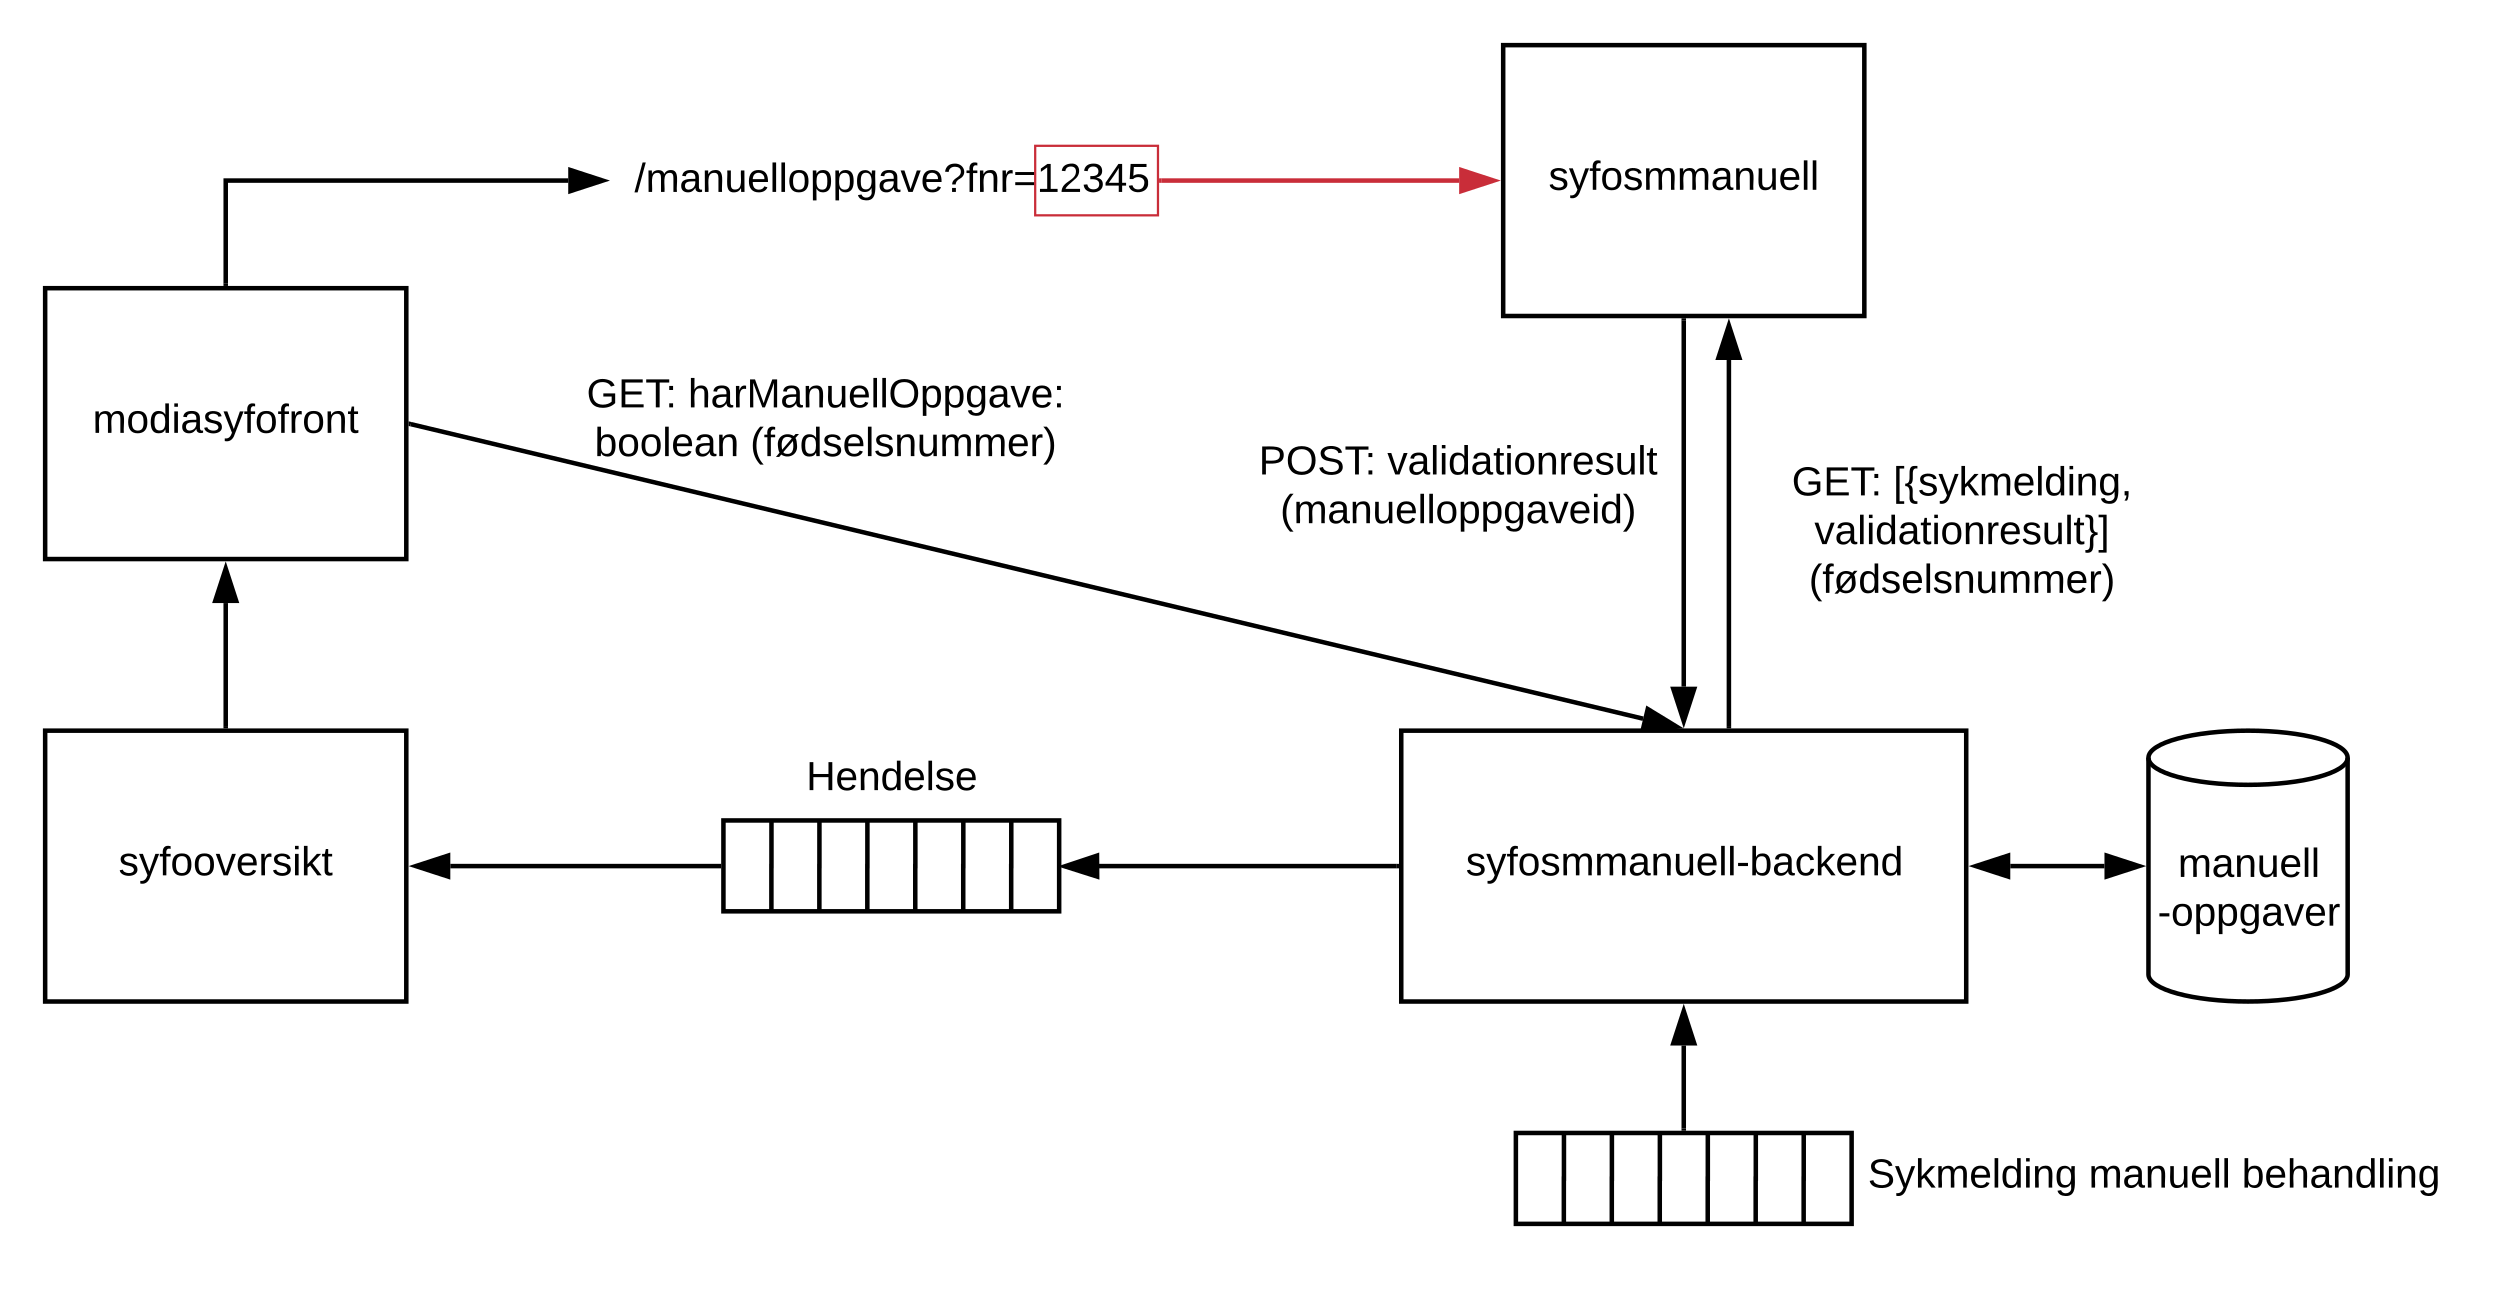
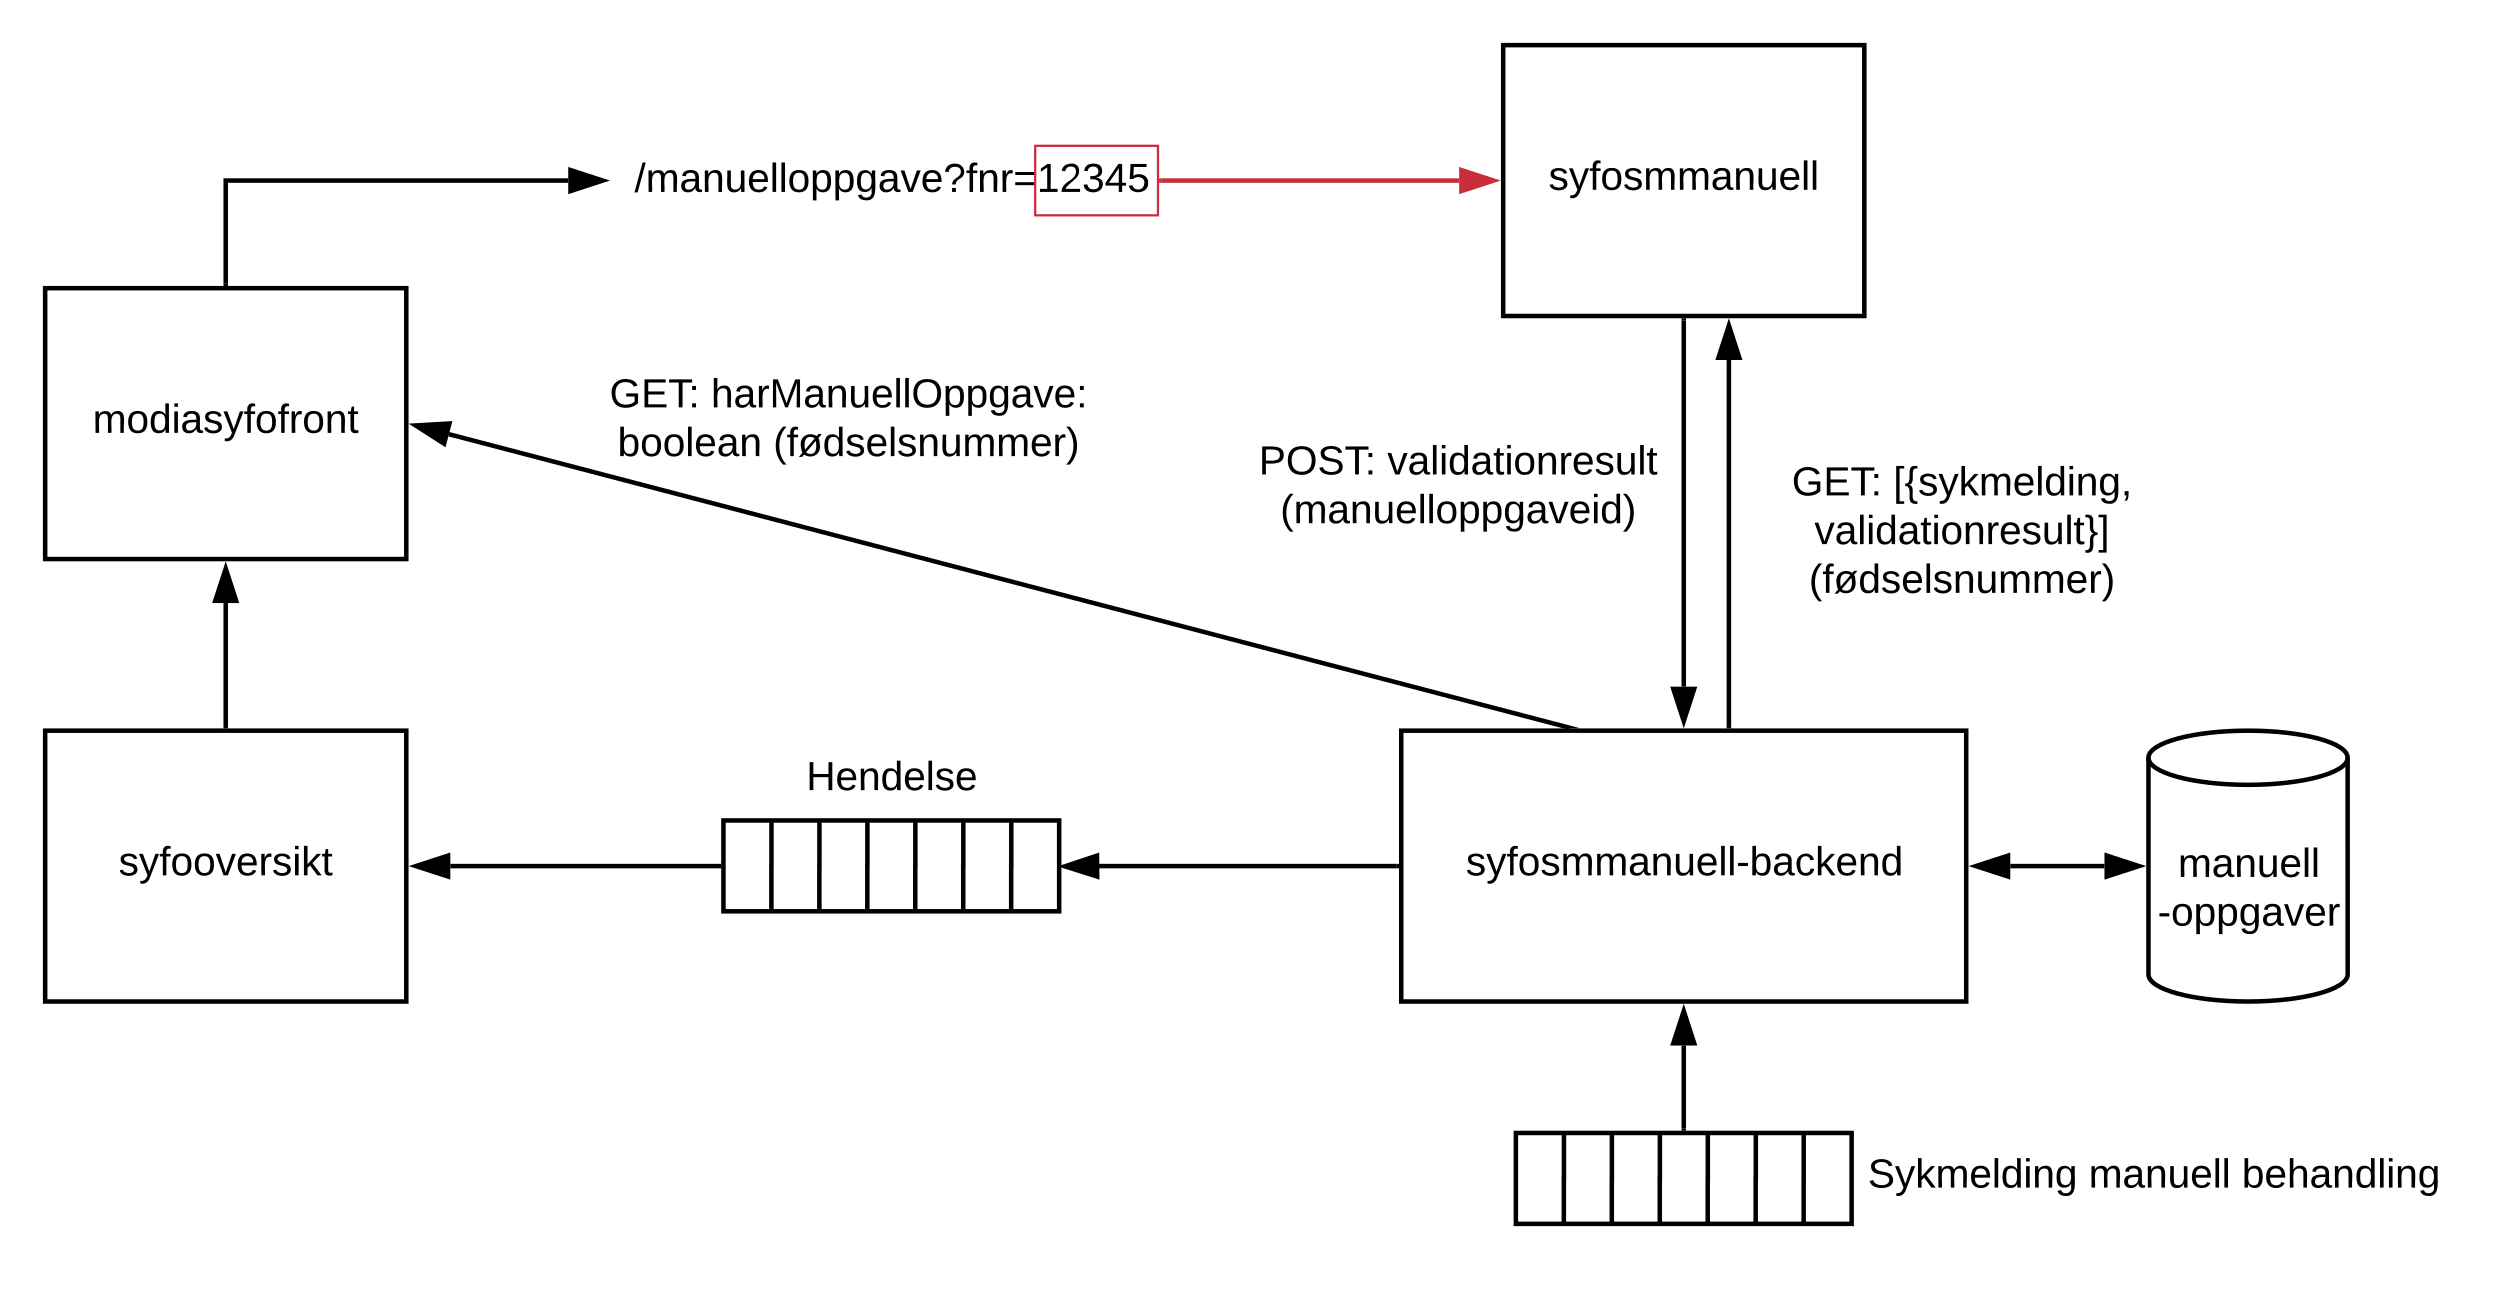
<svg xmlns="http://www.w3.org/2000/svg" xmlns:ns1="lucid" xmlns:xlink="http://www.w3.org/1999/xlink" width="1107.59" height="572.54">
  <g transform="translate(-125.7151 -82.35026)" ns1:page-tab-id="0_0">
    <path d="M0 0h1870.4v1323.2H0z" fill="#fff" />
-     <path d="M371.48 240.03h240v60h-240z" fill="none" />
-     <use xlink:href="#a" transform="matrix(1,0,0,1,371.4849,240.0306) translate(14.125 22.8)" />
-     <use xlink:href="#b" transform="matrix(1,0,0,1,371.4849,240.0306) translate(59.075 22.8)" />
-     <use xlink:href="#c" transform="matrix(1,0,0,1,371.4849,240.0306) translate(17.7 44.4)" />
-     <use xlink:href="#d" transform="matrix(1,0,0,1,371.4849,240.0306) translate(86.65 44.4)" />
+     <path d="M381.63 240.03h240v60h-240z" fill="none" />
+     <use xlink:href="#a" transform="matrix(1,0,0,1,381.6349,240.0306) translate(14.125 22.8)" />
+     <use xlink:href="#b" transform="matrix(1,0,0,1,381.6349,240.0306) translate(59.075 22.8)" />
+     <use xlink:href="#c" transform="matrix(1,0,0,1,381.6349,240.0306) translate(17.7 44.4)" />
+     <use xlink:href="#d" transform="matrix(1,0,0,1,381.6349,240.0306) translate(86.65 44.4)" />
    <path d="M946.05 574.9h267.25v60H946.05z" fill="none" />
    <use xlink:href="#e" transform="matrix(1,0,0,1,946.0454,574.8893) translate(7.2 33.6)" />
    <use xlink:href="#f" transform="matrix(1,0,0,1,946.0454,574.8893) translate(105.05 33.6)" />
    <use xlink:href="#g" transform="matrix(1,0,0,1,946.0454,574.8893) translate(172.9 33.6)" />
    <path d="M791.68 102.35h160v120h-160z" stroke="#000" stroke-width="2" fill="#fff" />
    <use xlink:href="#h" transform="matrix(1,0,0,1,796.6751,107.3503) translate(15.1 59.0875)" />
    <path d="M746.52 406.06h250.3v120h-250.3z" stroke="#000" stroke-width="2" fill="#fff" />
    <use xlink:href="#i" transform="matrix(1,0,0,1,751.5171,411.0575) translate(23.625 59.0875)" />
    <path d="M395.96 132.35h249.26v60H395.96z" stroke="#000" stroke-opacity="0" stroke-width="2" fill="#fff" fill-opacity="0" />
    <use xlink:href="#j" transform="matrix(1,0,0,1,400.9612,137.3503) translate(5.85 30.025)" />
    <path d="M584.34 146.95h54.4v30.8h-54.4z" stroke="#c92d39" fill-opacity="0" />
    <path d="M640.23 162.35h131.94" stroke="#c92d39" stroke-width="2" fill="none" />
    <path d="M640.25 163.35h-1.02v-2h1.02z" fill="#c92d39" />
    <path d="M787.44 162.35L773.17 167v-9.3z" stroke="#c92d39" stroke-width="2" fill="#c92d39" />
    <path d="M145.72 406.06h160v120h-160z" stroke="#000" stroke-width="2" fill="#fff" />
    <use xlink:href="#k" transform="matrix(1,0,0,1,150.7151,411.0575) translate(27.55 59.0875)" />
    <path d="M871.68 224.35v162.2" stroke="#000" stroke-width="2" fill="none" />
    <path d="M872.68 224.38h-2v-1.03h2z" />
    <path d="M871.68 401.82l-4.64-14.26h9.27z" stroke="#000" stroke-width="2" />
    <path d="M891.68 241.85v162.2" stroke="#000" stroke-width="2" fill="none" />
    <path d="M891.68 226.6l4.63 14.25h-9.26z" stroke="#000" stroke-width="2" />
    <path d="M892.68 405.06h-2v-1.03h2z" />
    <path d="M874.94 282.43h240v74.8h-240z" stroke="#000" stroke-opacity="0" stroke-width="2" fill="#fff" fill-opacity="0" />
    <use xlink:href="#a" transform="matrix(1,0,0,1,879.9443,287.4256) translate(39.6 14.4)" />
    <use xlink:href="#l" transform="matrix(1,0,0,1,879.9443,287.4256) translate(84.55 14.4)" />
    <use xlink:href="#m" transform="matrix(1,0,0,1,879.9443,287.4256) translate(49.625 36)" />
    <use xlink:href="#d" transform="matrix(1,0,0,1,879.9443,287.4256) translate(47.175 57.6)" />
    <path d="M677.25 270.03h188.4v60h-188.4z" stroke="#000" stroke-opacity="0" stroke-width="2" fill="#fff" fill-opacity="0" />
    <use xlink:href="#n" transform="matrix(1,0,0,1,682.2548,275.0306) translate(1.15 17.525)" />
    <use xlink:href="#o" transform="matrix(1,0,0,1,682.2548,275.0306) translate(58.1 17.525)" />
    <use xlink:href="#p" transform="matrix(1,0,0,1,682.2548,275.0306) translate(10.65 39.125)" />
    <path d="M1165.82 514.06c0 6.62-19.76 12-44.13 12s-44.13-5.38-44.13-12v-96c0-6.63 19.76-12 44.12-12 24.36 0 44.12 5.37 44.12 12z" stroke="#000" stroke-width="2" fill="#fff" />
    <path d="M1165.82 418.06c0 6.62-19.76 12-44.13 12s-44.13-5.38-44.13-12" stroke="#000" stroke-width="2" fill="none" />
    <use xlink:href="#q" transform="matrix(1,0,0,1,1082.573,435.0575) translate(8.075 35.8)" />
    <use xlink:href="#r" transform="matrix(1,0,0,1,1082.573,435.0575) translate(-0.95 57.4)" />
    <path d="M1058.07 466.06H1016.34" stroke="#000" stroke-width="2" fill="none" />
    <path d="M1073.34 466.06l-14.27 4.63v-9.28zM1001.07 466.06l14.27-4.64v9.27z" stroke="#000" stroke-width="2" />
    <path d="M429.36 411.76h182.46v29.05H429.36z" stroke="#000" stroke-opacity="0" stroke-width="2" fill="#fff" fill-opacity="0" />
    <use xlink:href="#s" transform="matrix(1,0,0,1,434.3566,416.7554) translate(48.55 15.65)" />
    <path d="M744.52 466.06h-131.9" stroke="#000" stroke-width="2" fill="none" />
    <path d="M745.52 467.06h-1.03v-2h1.02z" />
    <path d="M597.5 466.17l14.22-4.74.07 9.27z" stroke="#000" stroke-width="2" />
    <path d="M444.22 466.06h-119M444.2 466.06h1.02" stroke="#000" stroke-width="2" fill="none" />
    <path d="M309.95 466.06l14.27-4.64v9.27z" stroke="#000" stroke-width="2" />
    <path d="M145.72 210.03h160v120h-160z" stroke="#000" stroke-width="2" fill="#fff" />
    <use xlink:href="#t" transform="matrix(1,0,0,1,150.7151,215.0306) translate(16.075 59.0875)" />
    <path d="M225.72 404.06v-54.53" stroke="#000" stroke-width="2" fill="none" />
    <path d="M226.72 405.06h-2v-1.03h2z" />
    <path d="M225.72 334.27l4.63 14.26h-9.27z" stroke="#000" stroke-width="2" />
-     <path d="M307.7 270.26l545.98 130.5" stroke="#000" stroke-width="2" fill="none" />
-     <path d="M307.95 269.3l-.47 1.94-.76-.18V269z" />
-     <path d="M868.53 404.3l-14.95 1.2 2.15-9.02z" stroke="#000" stroke-width="2" />
+     <path d="M324.6 274.72L821.2 404.8" stroke="#000" stroke-width="2" fill="none" />
+     <path d="M309.85 270.85l14.97-.87-2.35 8.97z" stroke="#000" stroke-width="2" />
+     <path d="M825.3 404.85l-.05.2h-4.16l.3-1.22z" />
    <path d="M225.72 208.03v-45.68h151.74" stroke="#000" stroke-width="2" fill="none" />
    <path d="M226.72 209.03h-2V208h2z" />
    <path d="M392.73 162.35L378.46 167v-9.3z" stroke="#000" stroke-width="2" />
    <path d="M446.22 445.84h148.74v40.26H446.22z" stroke="#000" stroke-width="2" fill="#fff" />
    <path d="M488.75 446.84v19.22h-.03v19.22M488.75 446.86v-1.02M488.72 485.25v1.03M510 446.84v19.22h-.03v19.22M510 446.86v-1.02M509.97 485.25v1.03M531.25 446.84v19.22h-.04v19.22M531.25 446.86v-1.02M531.2 485.25v1.03M552.5 446.84v19.22h-.04v19.22M552.5 446.86v-1.02M552.46 485.25v1.03M573.75 446.84v19.22h-.04v19.22M573.75 446.86v-1.02M573.7 485.25v1.03M467.5 446.84v19.22h-.03v19.22M467.5 446.86v-1.02M467.47 485.25v1.03" stroke="#000" stroke-width="2" fill="none" />
    <path d="M797.3 584.3h148.75v40.27H797.3z" stroke="#000" stroke-width="2" fill="#fff" />
    <path d="M839.84 585.3v19.24h-.04v19.22M839.84 585.34v-1.03M839.8 623.73v1.03M861.1 585.3v19.24h-.05v19.22M861.1 585.34v-1.03M861.05 623.73v1.03M882.34 585.3v19.24h-.04v19.22M882.34 585.34v-1.03M882.3 623.73v1.03M903.6 585.3v19.24h-.05v19.22M903.6 585.34v-1.03M903.55 623.73v1.03M924.83 585.3v19.24h-.03v19.22M924.83 585.34v-1.03M924.8 623.73v1.03M818.6 585.3v19.24h-.05v19.22M818.6 585.34v-1.03M818.55 623.73v1.03M871.68 582.3v-36.74" stroke="#000" stroke-width="2" fill="none" />
    <path d="M872.68 583.3h-2v-1h2z" />
    <path d="M871.68 530.3l4.63 14.26h-9.26z" stroke="#000" stroke-width="2" />
    <defs>
      <path d="M143 4C61 4 22-44 18-125c-5-107 100-154 193-111 17 8 29 25 37 43l-32 9c-13-25-37-40-76-40-61 0-88 39-88 99 0 61 29 100 91 101 35 0 62-11 79-27v-45h-74v-28h105v86C228-13 192 4 143 4" id="u" />
      <path d="M30 0v-248h187v28H63v79h144v27H63v87h162V0H30" id="v" />
      <path d="M127-220V0H93v-220H8v-28h204v28h-85" id="w" />
      <path d="M33-154v-36h34v36H33zM33 0v-36h34V0H33" id="x" />
      <g id="a">
        <use transform="matrix(0.05,0,0,0.05,0,0)" xlink:href="#u" />
        <use transform="matrix(0.05,0,0,0.05,14,0)" xlink:href="#v" />
        <use transform="matrix(0.05,0,0,0.05,26,0)" xlink:href="#w" />
        <use transform="matrix(0.05,0,0,0.05,34.95,0)" xlink:href="#x" />
      </g>
      <path d="M106-169C34-169 62-67 57 0H25v-261h32l-1 103c12-21 28-36 61-36 89 0 53 116 60 194h-32v-121c2-32-8-49-39-48" id="y" />
      <path d="M141-36C126-15 110 5 73 4 37 3 15-17 15-53c-1-64 63-63 125-63 3-35-9-54-41-54-24 1-41 7-42 31l-33-3c5-37 33-52 76-52 45 0 72 20 72 64v82c-1 20 7 32 28 27v20c-31 9-61-2-59-35zM48-53c0 20 12 33 32 33 41-3 63-29 60-74-43 2-92-5-92 41" id="z" />
      <path d="M114-163C36-179 61-72 57 0H25l-1-190h30c1 12-1 29 2 39 6-27 23-49 58-41v29" id="A" />
      <path d="M240 0l2-218c-23 76-54 145-80 218h-23L58-218 59 0H30v-248h44l77 211c21-75 51-140 76-211h43V0h-30" id="B" />
      <path d="M117-194c89-4 53 116 60 194h-32v-121c0-31-8-49-39-48C34-167 62-67 57 0H25l-1-190h30c1 10-1 24 2 32 11-22 29-35 61-36" id="C" />
      <path d="M84 4C-5 8 30-112 23-190h32v120c0 31 7 50 39 49 72-2 45-101 50-169h31l1 190h-30c-1-10 1-25-2-33-11 22-28 36-60 37" id="D" />
      <path d="M100-194c63 0 86 42 84 106H49c0 40 14 67 53 68 26 1 43-12 49-29l28 8c-11 28-37 45-77 45C44 4 14-33 15-96c1-61 26-98 85-98zm52 81c6-60-76-77-97-28-3 7-6 17-6 28h103" id="E" />
      <path d="M24 0v-261h32V0H24" id="F" />
      <path d="M140-251c81 0 123 46 123 126C263-46 219 4 140 4 59 4 17-45 17-125s42-126 123-126zm0 227c63 0 89-41 89-101s-29-99-89-99c-61 0-89 39-89 99S79-25 140-24" id="G" />
      <path d="M115-194c55 1 70 41 70 98S169 2 115 4C84 4 66-9 55-30l1 105H24l-1-265h31l2 30c10-21 28-34 59-34zm-8 174c40 0 45-34 45-75s-6-73-45-74c-42 0-51 32-51 76 0 43 10 73 51 73" id="H" />
      <path d="M177-190C167-65 218 103 67 71c-23-6-38-20-44-43l32-5c15 47 100 32 89-28v-30C133-14 115 1 83 1 29 1 15-40 15-95c0-56 16-97 71-98 29-1 48 16 59 35 1-10 0-23 2-32h30zM94-22c36 0 50-32 50-73 0-42-14-75-50-75-39 0-46 34-46 75s6 73 46 73" id="I" />
      <path d="M108 0H70L1-190h34L89-25l56-165h34" id="J" />
      <g id="b">
        <use transform="matrix(0.05,0,0,0.05,0,0)" xlink:href="#y" />
        <use transform="matrix(0.05,0,0,0.05,10,0)" xlink:href="#z" />
        <use transform="matrix(0.05,0,0,0.05,20,0)" xlink:href="#A" />
        <use transform="matrix(0.05,0,0,0.05,25.95,0)" xlink:href="#B" />
        <use transform="matrix(0.05,0,0,0.05,40.9,0)" xlink:href="#z" />
        <use transform="matrix(0.05,0,0,0.05,50.9,0)" xlink:href="#C" />
        <use transform="matrix(0.05,0,0,0.05,60.9,0)" xlink:href="#D" />
        <use transform="matrix(0.05,0,0,0.05,70.9,0)" xlink:href="#E" />
        <use transform="matrix(0.05,0,0,0.05,80.9,0)" xlink:href="#F" />
        <use transform="matrix(0.05,0,0,0.05,84.85,0)" xlink:href="#F" />
        <use transform="matrix(0.05,0,0,0.05,88.8,0)" xlink:href="#G" />
        <use transform="matrix(0.05,0,0,0.05,102.8,0)" xlink:href="#H" />
        <use transform="matrix(0.05,0,0,0.05,112.8,0)" xlink:href="#H" />
        <use transform="matrix(0.05,0,0,0.05,122.8,0)" xlink:href="#I" />
        <use transform="matrix(0.05,0,0,0.05,132.8,0)" xlink:href="#z" />
        <use transform="matrix(0.05,0,0,0.05,142.8,0)" xlink:href="#J" />
        <use transform="matrix(0.05,0,0,0.05,151.8,0)" xlink:href="#E" />
        <use transform="matrix(0.05,0,0,0.05,161.8,0)" xlink:href="#x" />
      </g>
      <path d="M115-194c53 0 69 39 70 98 0 66-23 100-70 100C84 3 66-7 56-30L54 0H23l1-261h32v101c10-23 28-34 59-34zm-8 174c40 0 45-34 45-75 0-40-5-75-45-74-42 0-51 32-51 76 0 43 10 73 51 73" id="K" />
      <path d="M100-194c62-1 85 37 85 99 1 63-27 99-86 99S16-35 15-95c0-66 28-99 85-99zM99-20c44 1 53-31 53-75 0-43-8-75-51-75s-53 32-53 75 10 74 51 75" id="L" />
      <g id="c">
        <use transform="matrix(0.05,0,0,0.05,0,0)" xlink:href="#K" />
        <use transform="matrix(0.05,0,0,0.05,10,0)" xlink:href="#L" />
        <use transform="matrix(0.05,0,0,0.05,20,0)" xlink:href="#L" />
        <use transform="matrix(0.05,0,0,0.05,30,0)" xlink:href="#F" />
        <use transform="matrix(0.05,0,0,0.05,33.95,0)" xlink:href="#E" />
        <use transform="matrix(0.05,0,0,0.05,43.95,0)" xlink:href="#z" />
        <use transform="matrix(0.05,0,0,0.05,53.95,0)" xlink:href="#C" />
      </g>
      <path d="M87 75C49 33 22-17 22-94c0-76 28-126 65-167h31c-38 41-64 92-64 168S80 34 118 75H87" id="M" />
      <path d="M101-234c-31-9-42 10-38 44h38v23H63V0H32v-167H5v-23h27c-7-52 17-82 69-68v24" id="N" />
      <path d="M181-161c11 16 11 39 14 66 9 87-81 123-140 81L37 7H8l32-38C30-47 27-69 25-95c-8-91 81-121 141-83l16-18h30zM109-20c57 4 58-63 49-114L73-35c7 11 20 15 36 15zm2-150c-56-3-57 65-48 113l85-99c-8-10-20-13-37-14" id="O" />
      <path d="M85-194c31 0 48 13 60 33l-1-100h32l1 261h-30c-2-10 0-23-3-31C134-8 116 4 85 4 32 4 16-35 15-94c0-66 23-100 70-100zm9 24c-40 0-46 34-46 75 0 40 6 74 45 74 42 0 51-32 51-76 0-42-9-74-50-73" id="P" />
      <path d="M135-143c-3-34-86-38-87 0 15 53 115 12 119 90S17 21 10-45l28-5c4 36 97 45 98 0-10-56-113-15-118-90-4-57 82-63 122-42 12 7 21 19 24 35" id="Q" />
      <path d="M210-169c-67 3-38 105-44 169h-31v-121c0-29-5-50-35-48C34-165 62-65 56 0H25l-1-190h30c1 10-1 24 2 32 10-44 99-50 107 0 11-21 27-35 58-36 85-2 47 119 55 194h-31v-121c0-29-5-49-35-48" id="R" />
      <path d="M33-261c38 41 65 92 65 168S71 34 33 75H2C39 34 66-17 66-93S39-220 2-261h31" id="S" />
      <g id="d">
        <use transform="matrix(0.05,0,0,0.05,0,0)" xlink:href="#M" />
        <use transform="matrix(0.05,0,0,0.05,5.95,0)" xlink:href="#N" />
        <use transform="matrix(0.05,0,0,0.05,10.95,0)" xlink:href="#O" />
        <use transform="matrix(0.05,0,0,0.05,21.9,0)" xlink:href="#P" />
        <use transform="matrix(0.05,0,0,0.05,31.9,0)" xlink:href="#Q" />
        <use transform="matrix(0.05,0,0,0.05,40.9,0)" xlink:href="#E" />
        <use transform="matrix(0.05,0,0,0.05,50.9,0)" xlink:href="#F" />
        <use transform="matrix(0.05,0,0,0.05,54.85,0)" xlink:href="#Q" />
        <use transform="matrix(0.05,0,0,0.05,63.85,0)" xlink:href="#C" />
        <use transform="matrix(0.05,0,0,0.05,73.85,0)" xlink:href="#D" />
        <use transform="matrix(0.05,0,0,0.05,83.85,0)" xlink:href="#R" />
        <use transform="matrix(0.05,0,0,0.05,98.8,0)" xlink:href="#R" />
        <use transform="matrix(0.05,0,0,0.05,113.75,0)" xlink:href="#E" />
        <use transform="matrix(0.05,0,0,0.05,123.75,0)" xlink:href="#A" />
        <use transform="matrix(0.05,0,0,0.05,129.7,0)" xlink:href="#S" />
      </g>
      <path d="M185-189c-5-48-123-54-124 2 14 75 158 14 163 119 3 78-121 87-175 55-17-10-28-26-33-46l33-7c5 56 141 63 141-1 0-78-155-14-162-118-5-82 145-84 179-34 5 7 8 16 11 25" id="T" />
      <path d="M179-190L93 31C79 59 56 82 12 73V49c39 6 53-20 64-50L1-190h34L92-34l54-156h33" id="U" />
      <path d="M143 0L79-87 56-68V0H24v-261h32v163l83-92h37l-77 82L181 0h-38" id="V" />
      <path d="M24-231v-30h32v30H24zM24 0v-190h32V0H24" id="W" />
      <g id="e">
        <use transform="matrix(0.05,0,0,0.05,0,0)" xlink:href="#T" />
        <use transform="matrix(0.05,0,0,0.05,12,0)" xlink:href="#U" />
        <use transform="matrix(0.05,0,0,0.05,21,0)" xlink:href="#V" />
        <use transform="matrix(0.05,0,0,0.05,30,0)" xlink:href="#R" />
        <use transform="matrix(0.05,0,0,0.05,44.95,0)" xlink:href="#E" />
        <use transform="matrix(0.05,0,0,0.05,54.95,0)" xlink:href="#F" />
        <use transform="matrix(0.05,0,0,0.05,58.9,0)" xlink:href="#P" />
        <use transform="matrix(0.05,0,0,0.05,68.9,0)" xlink:href="#W" />
        <use transform="matrix(0.05,0,0,0.05,72.85,0)" xlink:href="#C" />
        <use transform="matrix(0.05,0,0,0.05,82.85,0)" xlink:href="#I" />
      </g>
      <g id="f">
        <use transform="matrix(0.05,0,0,0.05,0,0)" xlink:href="#R" />
        <use transform="matrix(0.05,0,0,0.05,14.95,0)" xlink:href="#z" />
        <use transform="matrix(0.05,0,0,0.05,24.95,0)" xlink:href="#C" />
        <use transform="matrix(0.05,0,0,0.05,34.95,0)" xlink:href="#D" />
        <use transform="matrix(0.05,0,0,0.05,44.95,0)" xlink:href="#E" />
        <use transform="matrix(0.05,0,0,0.05,54.95,0)" xlink:href="#F" />
        <use transform="matrix(0.05,0,0,0.05,58.9,0)" xlink:href="#F" />
      </g>
      <g id="g">
        <use transform="matrix(0.05,0,0,0.05,0,0)" xlink:href="#K" />
        <use transform="matrix(0.05,0,0,0.05,10,0)" xlink:href="#E" />
        <use transform="matrix(0.05,0,0,0.05,20,0)" xlink:href="#y" />
        <use transform="matrix(0.05,0,0,0.05,30,0)" xlink:href="#z" />
        <use transform="matrix(0.05,0,0,0.05,40,0)" xlink:href="#C" />
        <use transform="matrix(0.05,0,0,0.05,50,0)" xlink:href="#P" />
        <use transform="matrix(0.05,0,0,0.05,60,0)" xlink:href="#F" />
        <use transform="matrix(0.05,0,0,0.05,63.95,0)" xlink:href="#W" />
        <use transform="matrix(0.05,0,0,0.05,67.9,0)" xlink:href="#C" />
        <use transform="matrix(0.05,0,0,0.05,77.9,0)" xlink:href="#I" />
      </g>
      <g id="h">
        <use transform="matrix(0.05,0,0,0.05,0,0)" xlink:href="#Q" />
        <use transform="matrix(0.05,0,0,0.05,9,0)" xlink:href="#U" />
        <use transform="matrix(0.05,0,0,0.05,18,0)" xlink:href="#N" />
        <use transform="matrix(0.05,0,0,0.05,23,0)" xlink:href="#L" />
        <use transform="matrix(0.05,0,0,0.05,33,0)" xlink:href="#Q" />
        <use transform="matrix(0.05,0,0,0.05,42,0)" xlink:href="#R" />
        <use transform="matrix(0.05,0,0,0.05,56.95,0)" xlink:href="#R" />
        <use transform="matrix(0.05,0,0,0.05,71.9,0)" xlink:href="#z" />
        <use transform="matrix(0.05,0,0,0.05,81.9,0)" xlink:href="#C" />
        <use transform="matrix(0.05,0,0,0.05,91.9,0)" xlink:href="#D" />
        <use transform="matrix(0.05,0,0,0.05,101.9,0)" xlink:href="#E" />
        <use transform="matrix(0.05,0,0,0.05,111.9,0)" xlink:href="#F" />
        <use transform="matrix(0.05,0,0,0.05,115.85,0)" xlink:href="#F" />
      </g>
      <path d="M16-82v-28h88v28H16" id="X" />
      <path d="M96-169c-40 0-48 33-48 73s9 75 48 75c24 0 41-14 43-38l32 2c-6 37-31 61-74 61-59 0-76-41-82-99-10-93 101-131 147-64 4 7 5 14 7 22l-32 3c-4-21-16-35-41-35" id="Y" />
      <g id="i">
        <use transform="matrix(0.05,0,0,0.05,0,0)" xlink:href="#Q" />
        <use transform="matrix(0.05,0,0,0.05,9,0)" xlink:href="#U" />
        <use transform="matrix(0.05,0,0,0.05,18,0)" xlink:href="#N" />
        <use transform="matrix(0.05,0,0,0.05,23,0)" xlink:href="#L" />
        <use transform="matrix(0.05,0,0,0.05,33,0)" xlink:href="#Q" />
        <use transform="matrix(0.05,0,0,0.05,42,0)" xlink:href="#R" />
        <use transform="matrix(0.05,0,0,0.05,56.95,0)" xlink:href="#R" />
        <use transform="matrix(0.05,0,0,0.05,71.9,0)" xlink:href="#z" />
        <use transform="matrix(0.05,0,0,0.05,81.9,0)" xlink:href="#C" />
        <use transform="matrix(0.05,0,0,0.05,91.9,0)" xlink:href="#D" />
        <use transform="matrix(0.05,0,0,0.05,101.9,0)" xlink:href="#E" />
        <use transform="matrix(0.05,0,0,0.05,111.9,0)" xlink:href="#F" />
        <use transform="matrix(0.05,0,0,0.05,115.85,0)" xlink:href="#F" />
        <use transform="matrix(0.05,0,0,0.05,119.8,0)" xlink:href="#X" />
        <use transform="matrix(0.05,0,0,0.05,125.75,0)" xlink:href="#K" />
        <use transform="matrix(0.05,0,0,0.05,135.75,0)" xlink:href="#z" />
        <use transform="matrix(0.05,0,0,0.05,145.75,0)" xlink:href="#Y" />
        <use transform="matrix(0.05,0,0,0.05,154.75,0)" xlink:href="#V" />
        <use transform="matrix(0.05,0,0,0.05,163.75,0)" xlink:href="#E" />
        <use transform="matrix(0.05,0,0,0.05,173.75,0)" xlink:href="#C" />
        <use transform="matrix(0.05,0,0,0.05,183.75,0)" xlink:href="#P" />
      </g>
      <path d="M0 4l72-265h28L28 4H0" id="Z" />
      <path d="M103-251c84 0 111 97 45 133-19 10-37 24-39 52H78c0-63 77-55 77-114 0-30-21-42-52-43-32 0-53 17-56 46l-32-2c7-45 34-72 88-72zM77 0v-35h34V0H77" id="aa" />
      <path d="M18-150v-26h174v26H18zm0 90v-26h174v26H18" id="ab" />
      <path d="M27 0v-27h64v-190l-56 39v-29l58-41h29v221h61V0H27" id="ac" />
      <path d="M101-251c82-7 93 87 43 132L82-64C71-53 59-42 53-27h129V0H18c2-99 128-94 128-182 0-28-16-43-45-43s-46 15-49 41l-32-3c6-41 34-60 81-64" id="ad" />
      <path d="M126-127c33 6 58 20 58 59 0 88-139 92-164 29-3-8-5-16-6-25l32-3c6 27 21 44 54 44 32 0 52-15 52-46 0-38-36-46-79-43v-28c39 1 72-4 72-42 0-27-17-43-46-43-28 0-47 15-49 41l-32-3c6-42 35-63 81-64 48-1 79 21 79 65 0 36-21 52-52 59" id="ae" />
      <path d="M155-56V0h-30v-56H8v-25l114-167h33v167h35v25h-35zm-30-156c-27 46-58 90-88 131h88v-131" id="af" />
      <path d="M54-142c48-35 137-8 131 61C196 18 31 33 14-55l32-4c7 23 22 37 52 37 35-1 51-22 54-58 4-55-73-65-99-34H22l8-134h141v27H59" id="ag" />
      <g id="j">
        <use transform="matrix(0.05,0,0,0.05,0,0)" xlink:href="#Z" />
        <use transform="matrix(0.05,0,0,0.05,5,0)" xlink:href="#R" />
        <use transform="matrix(0.05,0,0,0.05,19.95,0)" xlink:href="#z" />
        <use transform="matrix(0.05,0,0,0.05,29.95,0)" xlink:href="#C" />
        <use transform="matrix(0.05,0,0,0.05,39.95,0)" xlink:href="#D" />
        <use transform="matrix(0.05,0,0,0.05,49.95,0)" xlink:href="#E" />
        <use transform="matrix(0.05,0,0,0.05,59.95,0)" xlink:href="#F" />
        <use transform="matrix(0.05,0,0,0.05,63.9,0)" xlink:href="#F" />
        <use transform="matrix(0.05,0,0,0.05,67.85,0)" xlink:href="#L" />
        <use transform="matrix(0.05,0,0,0.05,77.85,0)" xlink:href="#H" />
        <use transform="matrix(0.05,0,0,0.05,87.85,0)" xlink:href="#H" />
        <use transform="matrix(0.05,0,0,0.05,97.85,0)" xlink:href="#I" />
        <use transform="matrix(0.05,0,0,0.05,107.85,0)" xlink:href="#z" />
        <use transform="matrix(0.05,0,0,0.05,117.85,0)" xlink:href="#J" />
        <use transform="matrix(0.05,0,0,0.05,126.85,0)" xlink:href="#E" />
        <use transform="matrix(0.05,0,0,0.05,136.85,0)" xlink:href="#aa" />
        <use transform="matrix(0.05,0,0,0.05,146.85,0)" xlink:href="#N" />
        <use transform="matrix(0.05,0,0,0.05,151.85,0)" xlink:href="#C" />
        <use transform="matrix(0.05,0,0,0.05,161.85,0)" xlink:href="#A" />
        <use transform="matrix(0.05,0,0,0.05,167.8,0)" xlink:href="#ab" />
        <use transform="matrix(0.05,0,0,0.05,178.3,0)" xlink:href="#ac" />
        <use transform="matrix(0.05,0,0,0.05,188.3,0)" xlink:href="#ad" />
        <use transform="matrix(0.05,0,0,0.05,198.3,0)" xlink:href="#ae" />
        <use transform="matrix(0.05,0,0,0.05,208.3,0)" xlink:href="#af" />
        <use transform="matrix(0.05,0,0,0.05,218.3,0)" xlink:href="#ag" />
      </g>
      <path d="M59-47c-2 24 18 29 38 22v24C64 9 27 4 27-40v-127H5v-23h24l9-43h21v43h35v23H59v120" id="ah" />
      <g id="k">
        <use transform="matrix(0.05,0,0,0.05,0,0)" xlink:href="#Q" />
        <use transform="matrix(0.05,0,0,0.05,9,0)" xlink:href="#U" />
        <use transform="matrix(0.05,0,0,0.05,18,0)" xlink:href="#N" />
        <use transform="matrix(0.05,0,0,0.05,23,0)" xlink:href="#L" />
        <use transform="matrix(0.05,0,0,0.05,33,0)" xlink:href="#L" />
        <use transform="matrix(0.05,0,0,0.05,43,0)" xlink:href="#J" />
        <use transform="matrix(0.05,0,0,0.05,52,0)" xlink:href="#E" />
        <use transform="matrix(0.05,0,0,0.05,62,0)" xlink:href="#A" />
        <use transform="matrix(0.05,0,0,0.05,67.95,0)" xlink:href="#Q" />
        <use transform="matrix(0.05,0,0,0.05,76.95,0)" xlink:href="#W" />
        <use transform="matrix(0.05,0,0,0.05,80.9,0)" xlink:href="#V" />
        <use transform="matrix(0.05,0,0,0.05,89.9,0)" xlink:href="#ah" />
      </g>
      <path d="M26 75v-336h71v23H56V52h41v23H26" id="ai" />
      <path d="M39-94c74 12-11 154 75 146v23c-44 4-70-10-70-52C44-23 55-84 6-82v-22c81 4-7-162 84-157h24v23c-82-15-2 131-75 144" id="aj" />
      <path d="M68-38c1 34 0 65-14 84H32c9-13 17-26 17-46H33v-38h35" id="ak" />
      <g id="l">
        <use transform="matrix(0.05,0,0,0.05,0,0)" xlink:href="#ai" />
        <use transform="matrix(0.05,0,0,0.05,5,0)" xlink:href="#aj" />
        <use transform="matrix(0.05,0,0,0.05,11,0)" xlink:href="#Q" />
        <use transform="matrix(0.05,0,0,0.05,20,0)" xlink:href="#U" />
        <use transform="matrix(0.05,0,0,0.05,29,0)" xlink:href="#V" />
        <use transform="matrix(0.05,0,0,0.05,38,0)" xlink:href="#R" />
        <use transform="matrix(0.05,0,0,0.05,52.95,0)" xlink:href="#E" />
        <use transform="matrix(0.05,0,0,0.05,62.95,0)" xlink:href="#F" />
        <use transform="matrix(0.05,0,0,0.05,66.9,0)" xlink:href="#P" />
        <use transform="matrix(0.05,0,0,0.05,76.9,0)" xlink:href="#W" />
        <use transform="matrix(0.05,0,0,0.05,80.85,0)" xlink:href="#C" />
        <use transform="matrix(0.05,0,0,0.05,90.85,0)" xlink:href="#I" />
        <use transform="matrix(0.05,0,0,0.05,100.85,0)" xlink:href="#ak" />
      </g>
      <path d="M76-40C78 24 84 88 6 75V52C86 64 9-79 80-94c-40-6-34-59-34-106 1-29-11-41-40-38v-23c44-4 70 10 70 52 0 47-12 108 38 105v22c-26 1-39 14-38 42" id="al" />
      <path d="M3 75V52h41v-290H3v-23h71V75H3" id="am" />
      <g id="m">
        <use transform="matrix(0.05,0,0,0.05,0,0)" xlink:href="#J" />
        <use transform="matrix(0.05,0,0,0.05,9,0)" xlink:href="#z" />
        <use transform="matrix(0.05,0,0,0.05,19,0)" xlink:href="#F" />
        <use transform="matrix(0.05,0,0,0.05,22.95,0)" xlink:href="#W" />
        <use transform="matrix(0.05,0,0,0.05,26.9,0)" xlink:href="#P" />
        <use transform="matrix(0.05,0,0,0.05,36.9,0)" xlink:href="#z" />
        <use transform="matrix(0.05,0,0,0.05,46.9,0)" xlink:href="#ah" />
        <use transform="matrix(0.05,0,0,0.05,51.9,0)" xlink:href="#W" />
        <use transform="matrix(0.05,0,0,0.05,55.85,0)" xlink:href="#L" />
        <use transform="matrix(0.05,0,0,0.05,65.85,0)" xlink:href="#C" />
        <use transform="matrix(0.05,0,0,0.05,75.85,0)" xlink:href="#A" />
        <use transform="matrix(0.05,0,0,0.05,81.8,0)" xlink:href="#E" />
        <use transform="matrix(0.05,0,0,0.05,91.8,0)" xlink:href="#Q" />
        <use transform="matrix(0.05,0,0,0.05,100.8,0)" xlink:href="#D" />
        <use transform="matrix(0.05,0,0,0.05,110.8,0)" xlink:href="#F" />
        <use transform="matrix(0.05,0,0,0.05,114.75,0)" xlink:href="#ah" />
        <use transform="matrix(0.05,0,0,0.05,119.75,0)" xlink:href="#al" />
        <use transform="matrix(0.05,0,0,0.05,125.75,0)" xlink:href="#am" />
      </g>
      <path d="M30-248c87 1 191-15 191 75 0 78-77 80-158 76V0H30v-248zm33 125c57 0 124 11 124-50 0-59-68-47-124-48v98" id="an" />
      <g id="n">
        <use transform="matrix(0.05,0,0,0.05,0,0)" xlink:href="#an" />
        <use transform="matrix(0.05,0,0,0.05,12,0)" xlink:href="#G" />
        <use transform="matrix(0.05,0,0,0.05,26,0)" xlink:href="#T" />
        <use transform="matrix(0.05,0,0,0.05,38,0)" xlink:href="#w" />
        <use transform="matrix(0.05,0,0,0.05,46.95,0)" xlink:href="#x" />
      </g>
      <g id="o">
        <use transform="matrix(0.05,0,0,0.05,0,0)" xlink:href="#J" />
        <use transform="matrix(0.05,0,0,0.05,9,0)" xlink:href="#z" />
        <use transform="matrix(0.05,0,0,0.05,19,0)" xlink:href="#F" />
        <use transform="matrix(0.05,0,0,0.05,22.95,0)" xlink:href="#W" />
        <use transform="matrix(0.05,0,0,0.05,26.9,0)" xlink:href="#P" />
        <use transform="matrix(0.05,0,0,0.05,36.9,0)" xlink:href="#z" />
        <use transform="matrix(0.05,0,0,0.05,46.9,0)" xlink:href="#ah" />
        <use transform="matrix(0.05,0,0,0.05,51.9,0)" xlink:href="#W" />
        <use transform="matrix(0.05,0,0,0.05,55.85,0)" xlink:href="#L" />
        <use transform="matrix(0.05,0,0,0.05,65.85,0)" xlink:href="#C" />
        <use transform="matrix(0.05,0,0,0.05,75.85,0)" xlink:href="#A" />
        <use transform="matrix(0.05,0,0,0.05,81.8,0)" xlink:href="#E" />
        <use transform="matrix(0.05,0,0,0.05,91.8,0)" xlink:href="#Q" />
        <use transform="matrix(0.05,0,0,0.05,100.8,0)" xlink:href="#D" />
        <use transform="matrix(0.05,0,0,0.05,110.8,0)" xlink:href="#F" />
        <use transform="matrix(0.05,0,0,0.05,114.75,0)" xlink:href="#ah" />
      </g>
      <g id="p">
        <use transform="matrix(0.05,0,0,0.05,0,0)" xlink:href="#M" />
        <use transform="matrix(0.05,0,0,0.05,5.95,0)" xlink:href="#R" />
        <use transform="matrix(0.05,0,0,0.05,20.9,0)" xlink:href="#z" />
        <use transform="matrix(0.05,0,0,0.05,30.9,0)" xlink:href="#C" />
        <use transform="matrix(0.05,0,0,0.05,40.9,0)" xlink:href="#D" />
        <use transform="matrix(0.05,0,0,0.05,50.9,0)" xlink:href="#E" />
        <use transform="matrix(0.05,0,0,0.05,60.9,0)" xlink:href="#F" />
        <use transform="matrix(0.05,0,0,0.05,64.85,0)" xlink:href="#F" />
        <use transform="matrix(0.05,0,0,0.05,68.8,0)" xlink:href="#L" />
        <use transform="matrix(0.05,0,0,0.05,78.8,0)" xlink:href="#H" />
        <use transform="matrix(0.05,0,0,0.05,88.8,0)" xlink:href="#H" />
        <use transform="matrix(0.05,0,0,0.05,98.8,0)" xlink:href="#I" />
        <use transform="matrix(0.05,0,0,0.05,108.8,0)" xlink:href="#z" />
        <use transform="matrix(0.05,0,0,0.05,118.8,0)" xlink:href="#J" />
        <use transform="matrix(0.05,0,0,0.05,127.8,0)" xlink:href="#E" />
        <use transform="matrix(0.05,0,0,0.05,137.8,0)" xlink:href="#W" />
        <use transform="matrix(0.05,0,0,0.05,141.75,0)" xlink:href="#P" />
        <use transform="matrix(0.05,0,0,0.05,151.75,0)" xlink:href="#S" />
      </g>
      <g id="q">
        <use transform="matrix(0.05,0,0,0.05,0,0)" xlink:href="#R" />
        <use transform="matrix(0.05,0,0,0.05,14.95,0)" xlink:href="#z" />
        <use transform="matrix(0.05,0,0,0.05,24.95,0)" xlink:href="#C" />
        <use transform="matrix(0.05,0,0,0.05,34.95,0)" xlink:href="#D" />
        <use transform="matrix(0.05,0,0,0.05,44.95,0)" xlink:href="#E" />
        <use transform="matrix(0.05,0,0,0.05,54.95,0)" xlink:href="#F" />
        <use transform="matrix(0.05,0,0,0.05,58.9,0)" xlink:href="#F" />
      </g>
      <g id="r">
        <use transform="matrix(0.05,0,0,0.05,0,0)" xlink:href="#X" />
        <use transform="matrix(0.05,0,0,0.05,5.95,0)" xlink:href="#L" />
        <use transform="matrix(0.05,0,0,0.05,15.95,0)" xlink:href="#H" />
        <use transform="matrix(0.05,0,0,0.05,25.95,0)" xlink:href="#H" />
        <use transform="matrix(0.05,0,0,0.05,35.95,0)" xlink:href="#I" />
        <use transform="matrix(0.05,0,0,0.05,45.95,0)" xlink:href="#z" />
        <use transform="matrix(0.05,0,0,0.05,55.95,0)" xlink:href="#J" />
        <use transform="matrix(0.05,0,0,0.05,64.95,0)" xlink:href="#E" />
        <use transform="matrix(0.05,0,0,0.05,74.95,0)" xlink:href="#A" />
      </g>
      <path d="M197 0v-115H63V0H30v-248h33v105h134v-105h34V0h-34" id="ao" />
      <g id="s">
        <use transform="matrix(0.05,0,0,0.05,0,0)" xlink:href="#ao" />
        <use transform="matrix(0.05,0,0,0.05,12.95,0)" xlink:href="#E" />
        <use transform="matrix(0.05,0,0,0.05,22.95,0)" xlink:href="#C" />
        <use transform="matrix(0.05,0,0,0.05,32.95,0)" xlink:href="#P" />
        <use transform="matrix(0.05,0,0,0.05,42.95,0)" xlink:href="#E" />
        <use transform="matrix(0.05,0,0,0.05,52.95,0)" xlink:href="#F" />
        <use transform="matrix(0.05,0,0,0.05,56.9,0)" xlink:href="#Q" />
        <use transform="matrix(0.05,0,0,0.05,65.9,0)" xlink:href="#E" />
      </g>
      <g id="t">
        <use transform="matrix(0.05,0,0,0.05,0,0)" xlink:href="#R" />
        <use transform="matrix(0.05,0,0,0.05,14.95,0)" xlink:href="#L" />
        <use transform="matrix(0.05,0,0,0.05,24.95,0)" xlink:href="#P" />
        <use transform="matrix(0.05,0,0,0.05,34.95,0)" xlink:href="#W" />
        <use transform="matrix(0.05,0,0,0.05,38.9,0)" xlink:href="#z" />
        <use transform="matrix(0.05,0,0,0.05,48.9,0)" xlink:href="#Q" />
        <use transform="matrix(0.05,0,0,0.05,57.9,0)" xlink:href="#U" />
        <use transform="matrix(0.05,0,0,0.05,66.9,0)" xlink:href="#N" />
        <use transform="matrix(0.05,0,0,0.05,71.9,0)" xlink:href="#L" />
        <use transform="matrix(0.05,0,0,0.05,81.9,0)" xlink:href="#N" />
        <use transform="matrix(0.05,0,0,0.05,86.9,0)" xlink:href="#A" />
        <use transform="matrix(0.05,0,0,0.05,92.85,0)" xlink:href="#L" />
        <use transform="matrix(0.05,0,0,0.05,102.85,0)" xlink:href="#C" />
        <use transform="matrix(0.05,0,0,0.05,112.85,0)" xlink:href="#ah" />
      </g>
    </defs>
  </g>
</svg>
